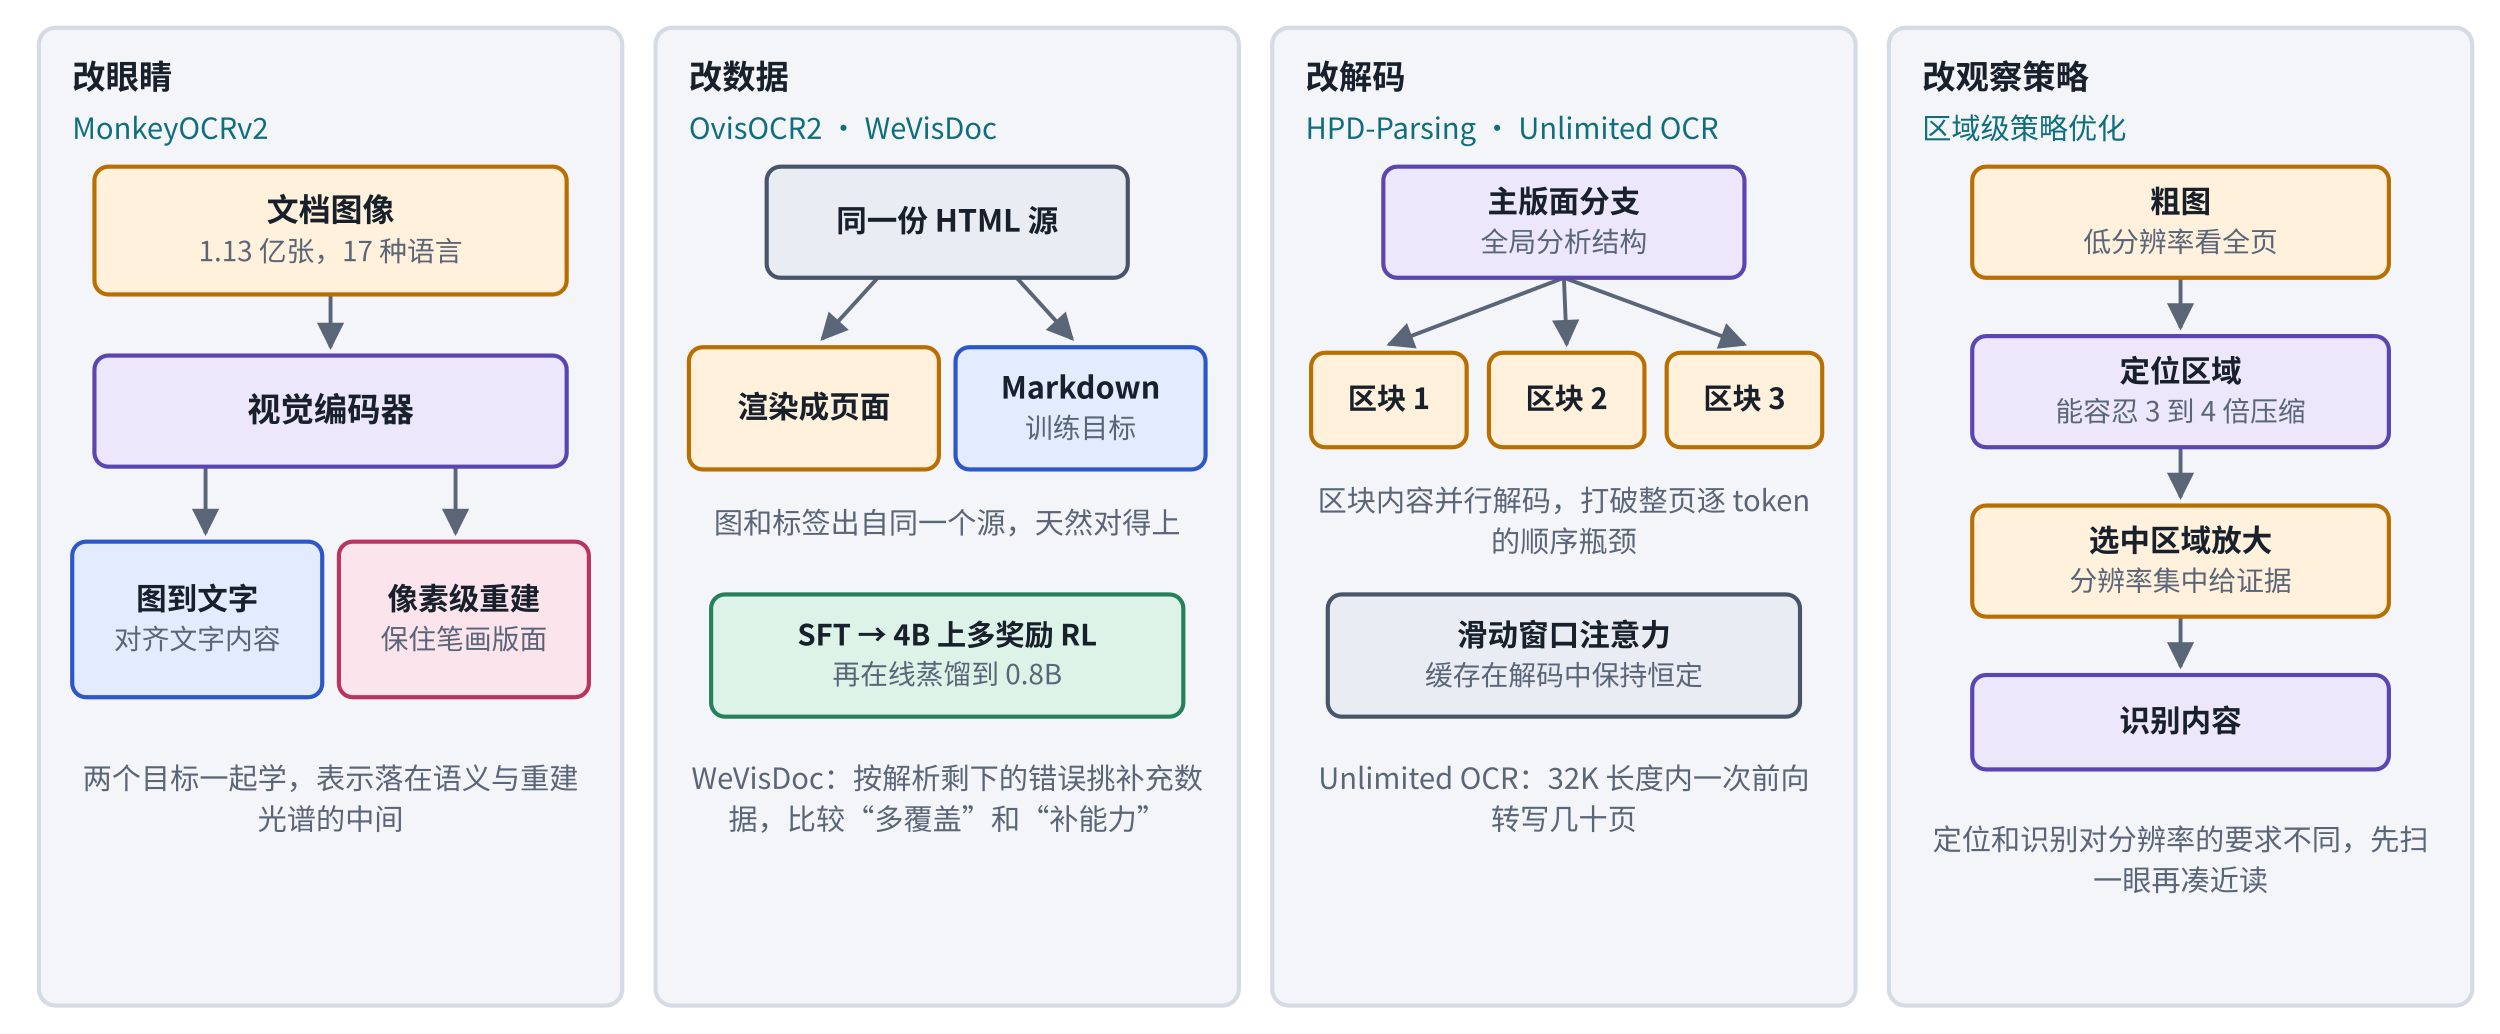
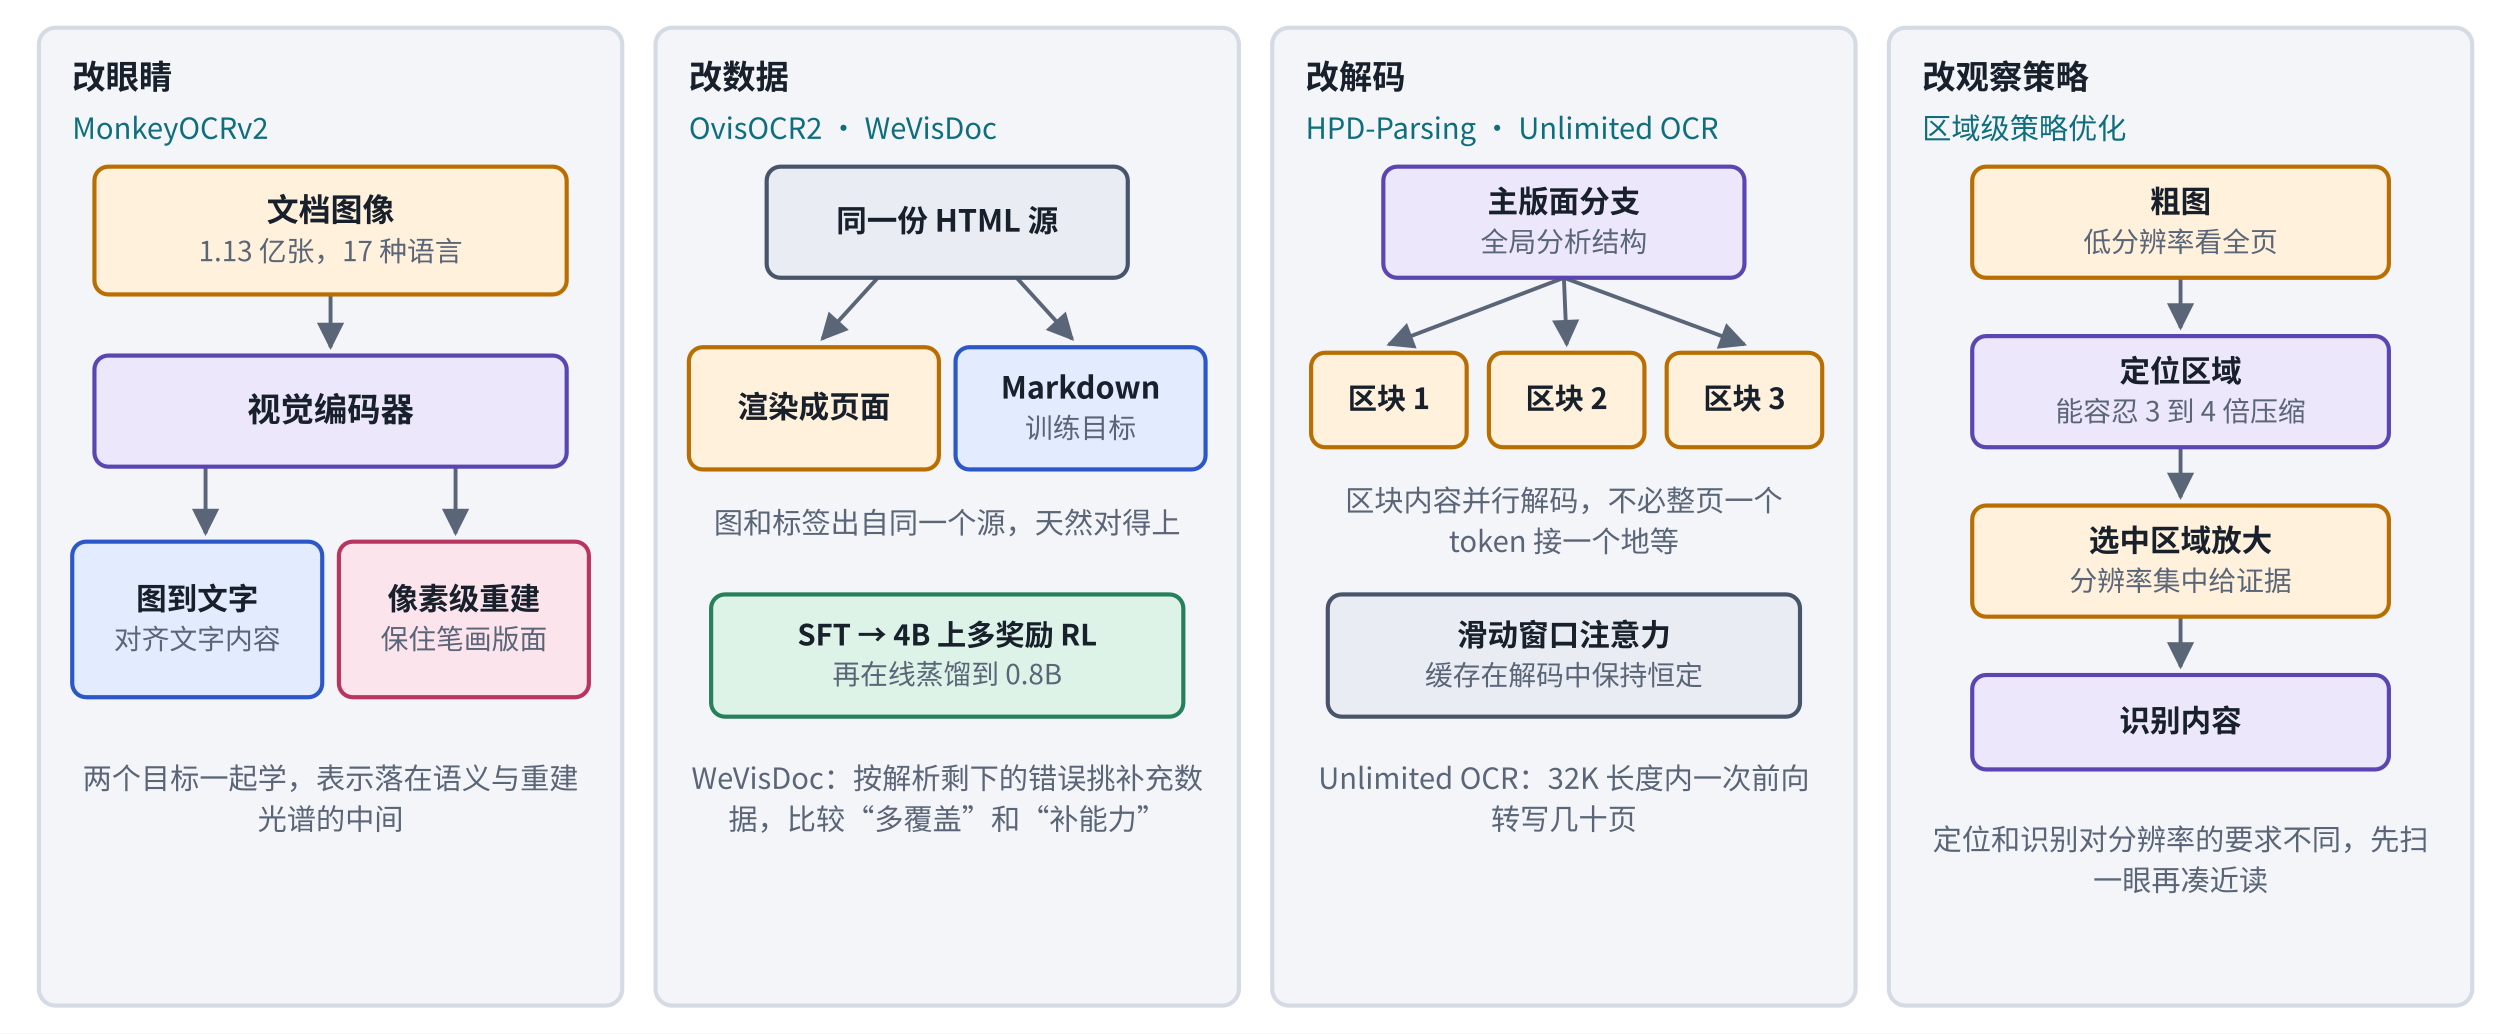
<svg xmlns="http://www.w3.org/2000/svg" viewBox="0 0 900 372" width="900" height="372" role="img" aria-label="看清文档的四个着力点">
  <defs>
    <marker id="u09ah-u09b2doc" viewBox="0 0 10 10" refX="9" refY="5" markerWidth="7" markerHeight="7" orient="auto-start-reverse">
      <path d="M0,0 L10,5 L0,10 z" fill="#5A6577" />
    </marker>
  </defs>
  <rect x="0" y="0" width="900" height="372" fill="#ffffff" />
  <rect x="14" y="10" width="210" height="352" rx="6" fill="#F3F5F8" stroke="#D5DBE4" stroke-width="1.5" />
  <rect x="236" y="10" width="210" height="352" rx="6" fill="#F3F5F8" stroke="#D5DBE4" stroke-width="1.5" />
  <rect x="458" y="10" width="210" height="352" rx="6" fill="#F3F5F8" stroke="#D5DBE4" stroke-width="1.5" />
  <rect x="680" y="10" width="210" height="352" rx="6" fill="#F3F5F8" stroke="#D5DBE4" stroke-width="1.5" />
  <path d="M119,106 L119,125" fill="none" stroke="#5A6577" stroke-width="1.4" marker-end="url(#u09ah-u09b2doc)" />
  <path d="M74,168 L74,192" fill="none" stroke="#5A6577" stroke-width="1.4" marker-end="url(#u09ah-u09b2doc)" />
  <path d="M164,168 L164,192" fill="none" stroke="#5A6577" stroke-width="1.4" marker-end="url(#u09ah-u09b2doc)" />
  <path d="M316,100 L296,122" fill="none" stroke="#5A6577" stroke-width="1.4" marker-end="url(#u09ah-u09b2doc)" />
  <path d="M366,100 L386,122" fill="none" stroke="#5A6577" stroke-width="1.4" marker-end="url(#u09ah-u09b2doc)" />
  <path d="M563,100 L500,124" fill="none" stroke="#5A6577" stroke-width="1.4" marker-end="url(#u09ah-u09b2doc)" />
  <path d="M563,100 L564,124" fill="none" stroke="#5A6577" stroke-width="1.4" marker-end="url(#u09ah-u09b2doc)" />
  <path d="M563,100 L628,124" fill="none" stroke="#5A6577" stroke-width="1.4" marker-end="url(#u09ah-u09b2doc)" />
  <path d="M785,100 L785,118" fill="none" stroke="#5A6577" stroke-width="1.4" marker-end="url(#u09ah-u09b2doc)" />
  <path d="M785,161 L785,179" fill="none" stroke="#5A6577" stroke-width="1.4" marker-end="url(#u09ah-u09b2doc)" />
  <path d="M785,222 L785,240" fill="none" stroke="#5A6577" stroke-width="1.4" marker-end="url(#u09ah-u09b2doc)" />
  <rect x="34" y="60" width="170" height="46" rx="5" fill="#FFF1DC" stroke="#B86E00" stroke-width="1.5" />
  <rect x="34" y="128" width="170" height="40" rx="5" fill="#ECE7FB" stroke="#5B45B0" stroke-width="1.5" />
  <rect x="26" y="195" width="90" height="56" rx="5" fill="#E3EBFF" stroke="#2B57C9" stroke-width="1.5" />
  <rect x="122" y="195" width="90" height="56" rx="5" fill="#FCE4EC" stroke="#B83560" stroke-width="1.5" />
  <rect x="276" y="60" width="130" height="40" rx="5" fill="#E9EDF3" stroke="#47546A" stroke-width="1.5" />
  <rect x="248" y="125" width="90" height="44" rx="5" fill="#FFF1DC" stroke="#B86E00" stroke-width="1.5" />
  <rect x="344" y="125" width="90" height="44" rx="5" fill="#E3EBFF" stroke="#2B57C9" stroke-width="1.5" />
  <rect x="256" y="214" width="170" height="44" rx="5" fill="#DDF3E8" stroke="#26805A" stroke-width="1.5" />
  <rect x="498" y="60" width="130" height="40" rx="5" fill="#ECE7FB" stroke="#5B45B0" stroke-width="1.5" />
  <rect x="472" y="127" width="56" height="34" rx="5" fill="#FFF1DC" stroke="#B86E00" stroke-width="1.5" />
  <rect x="536" y="127" width="56" height="34" rx="5" fill="#FFF1DC" stroke="#B86E00" stroke-width="1.5" />
  <rect x="600" y="127" width="56" height="34" rx="5" fill="#FFF1DC" stroke="#B86E00" stroke-width="1.5" />
  <rect x="478" y="214" width="170" height="44" rx="5" fill="#E9EDF3" stroke="#47546A" stroke-width="1.5" />
  <rect x="710" y="60" width="150" height="40" rx="5" fill="#FFF1DC" stroke="#B86E00" stroke-width="1.5" />
  <rect x="710" y="121" width="150" height="40" rx="5" fill="#ECE7FB" stroke="#5B45B0" stroke-width="1.5" />
  <rect x="710" y="182" width="150" height="40" rx="5" fill="#FFF1DC" stroke="#B86E00" stroke-width="1.5" />
  <rect x="710" y="243" width="150" height="34" rx="5" fill="#ECE7FB" stroke="#5B45B0" stroke-width="1.5" />
  <text x="26" y="32" text-anchor="start" font-size="12" font-weight="700" fill="#18202C" font-family="PingFang SC, Noto Sans CJK SC, Microsoft YaHei, sans-serif">改眼睛</text>
  <text x="26" y="50" text-anchor="start" font-size="10.5" font-weight="500" fill="#0E6E7E" font-family="PingFang SC, Noto Sans CJK SC, Microsoft YaHei, sans-serif">MonkeyOCRv2</text>
  <text x="248" y="32" text-anchor="start" font-size="12" font-weight="700" fill="#18202C" font-family="PingFang SC, Noto Sans CJK SC, Microsoft YaHei, sans-serif">改数据</text>
  <text x="248" y="50" text-anchor="start" font-size="10.5" font-weight="500" fill="#0E6E7E" font-family="PingFang SC, Noto Sans CJK SC, Microsoft YaHei, sans-serif">OvisOCR2 · WeVisDoc</text>
  <text x="470" y="32" text-anchor="start" font-size="12" font-weight="700" fill="#18202C" font-family="PingFang SC, Noto Sans CJK SC, Microsoft YaHei, sans-serif">改解码</text>
  <text x="470" y="50" text-anchor="start" font-size="10.5" font-weight="500" fill="#0E6E7E" font-family="PingFang SC, Noto Sans CJK SC, Microsoft YaHei, sans-serif">HPD-Parsing · Unlimited OCR</text>
  <text x="692" y="32" text-anchor="start" font-size="12" font-weight="700" fill="#18202C" font-family="PingFang SC, Noto Sans CJK SC, Microsoft YaHei, sans-serif">改观察策略</text>
  <text x="692" y="50" text-anchor="start" font-size="10.5" font-weight="500" fill="#0E6E7E" font-family="PingFang SC, Noto Sans CJK SC, Microsoft YaHei, sans-serif">区域级策略优化</text>
  <text x="119" y="79.665" text-anchor="middle" font-size="11.5" font-weight="600" fill="#18202C" font-family="PingFang SC, Noto Sans CJK SC, Microsoft YaHei, sans-serif">文档图像</text>
  <text x="119" y="94.035" text-anchor="middle" font-size="10" font-weight="400" fill="#5A6577" font-family="PingFang SC, Noto Sans CJK SC, Microsoft YaHei, sans-serif">1.13 亿张，17 种语言</text>
  <text x="119" y="151.72" text-anchor="middle" font-size="12" font-weight="600" fill="#18202C" font-family="PingFang SC, Noto Sans CJK SC, Microsoft YaHei, sans-serif">视觉编码器</text>
  <text x="71" y="219.51" text-anchor="middle" font-size="11" font-weight="600" fill="#18202C" font-family="PingFang SC, Noto Sans CJK SC, Microsoft YaHei, sans-serif">图到文字</text>
  <text x="71" y="233.69" text-anchor="middle" font-size="10" font-weight="400" fill="#5A6577" font-family="PingFang SC, Noto Sans CJK SC, Microsoft YaHei, sans-serif">对齐文字内容</text>
  <text x="167" y="219.51" text-anchor="middle" font-size="11" font-weight="600" fill="#18202C" font-family="PingFang SC, Noto Sans CJK SC, Microsoft YaHei, sans-serif">像素级重建</text>
  <text x="167" y="233.69" text-anchor="middle" font-size="10" font-weight="400" fill="#5A6577" font-family="PingFang SC, Noto Sans CJK SC, Microsoft YaHei, sans-serif">保住笔画版面</text>
  <text x="119" y="284" text-anchor="middle" font-size="10.5" font-weight="400" fill="#5A6577" font-family="PingFang SC, Noto Sans CJK SC, Microsoft YaHei, sans-serif">两个目标一起学，表示落在语义与重建</text>
  <text x="119" y="298.7" text-anchor="middle" font-size="10.5" font-weight="400" fill="#5A6577" font-family="PingFang SC, Noto Sans CJK SC, Microsoft YaHei, sans-serif">光谱的中间</text>
  <text x="341" y="83.41" text-anchor="middle" font-size="11" font-weight="600" fill="#18202C" font-family="PingFang SC, Noto Sans CJK SC, Microsoft YaHei, sans-serif">同一份 HTML 源</text>
  <text x="293" y="150.41" text-anchor="middle" font-size="11" font-weight="600" fill="#18202C" font-family="PingFang SC, Noto Sans CJK SC, Microsoft YaHei, sans-serif">渲染成页面</text>
  <text x="389" y="143.51" text-anchor="middle" font-size="11" font-weight="600" fill="#18202C" font-family="PingFang SC, Noto Sans CJK SC, Microsoft YaHei, sans-serif">Markdown</text>
  <text x="389" y="157.69" text-anchor="middle" font-size="10" font-weight="400" fill="#5A6577" font-family="PingFang SC, Noto Sans CJK SC, Microsoft YaHei, sans-serif">训练目标</text>
  <text x="341" y="192" text-anchor="middle" font-size="10.5" font-weight="400" fill="#5A6577" font-family="PingFang SC, Noto Sans CJK SC, Microsoft YaHei, sans-serif">图和标签出自同一个源，天然对得上</text>
  <text x="341" y="232.355" text-anchor="middle" font-size="10.5" font-weight="600" fill="#18202C" font-family="PingFang SC, Noto Sans CJK SC, Microsoft YaHei, sans-serif">SFT → 4B 上多奖励 RL</text>
  <text x="341" y="246.345" text-anchor="middle" font-size="10" font-weight="400" fill="#5A6577" font-family="PingFang SC, Noto Sans CJK SC, Microsoft YaHei, sans-serif">再在线蒸馏到 0.8B</text>
  <text x="341" y="284" text-anchor="middle" font-size="10.5" font-weight="400" fill="#5A6577" font-family="PingFang SC, Noto Sans CJK SC, Microsoft YaHei, sans-serif">WeVisDoc：按解析剩下的错误挑补充数</text>
  <text x="341" y="298.7" text-anchor="middle" font-size="10.5" font-weight="400" fill="#5A6577" font-family="PingFang SC, Noto Sans CJK SC, Microsoft YaHei, sans-serif">据，比较“多覆盖”和“补能力”</text>
  <text x="563" y="76.51" text-anchor="middle" font-size="11" font-weight="600" fill="#18202C" font-family="PingFang SC, Noto Sans CJK SC, Microsoft YaHei, sans-serif">主版面分支</text>
  <text x="563" y="90.69" text-anchor="middle" font-size="10" font-weight="400" fill="#5A6577" font-family="PingFang SC, Noto Sans CJK SC, Microsoft YaHei, sans-serif">全局分析结构</text>
  <text x="500" y="147.255" text-anchor="middle" font-size="10.5" font-weight="600" fill="#18202C" font-family="PingFang SC, Noto Sans CJK SC, Microsoft YaHei, sans-serif">区块 1</text>
  <text x="564" y="147.255" text-anchor="middle" font-size="10.5" font-weight="600" fill="#18202C" font-family="PingFang SC, Noto Sans CJK SC, Microsoft YaHei, sans-serif">区块 2</text>
  <text x="628" y="147.255" text-anchor="middle" font-size="10.5" font-weight="600" fill="#18202C" font-family="PingFang SC, Noto Sans CJK SC, Microsoft YaHei, sans-serif">区块 3</text>
-   <text x="563" y="184" text-anchor="middle" font-size="10.5" font-weight="400" fill="#5A6577" font-family="PingFang SC, Noto Sans CJK SC, Microsoft YaHei, sans-serif">区块内容并行解码，打破整页逐 token</text>
-   <text x="563" y="198.7" text-anchor="middle" font-size="10.5" font-weight="400" fill="#5A6577" font-family="PingFang SC, Noto Sans CJK SC, Microsoft YaHei, sans-serif">的顺序瓶颈</text>
+   <text x="563" y="184" text-anchor="middle" font-size="10.5" font-weight="400" fill="#5A6577" font-family="PingFang SC, Noto Sans CJK SC, Microsoft YaHei, sans-serif">区块内容并行解码，不必整页一个</text>
+   <text x="563" y="198.7" text-anchor="middle" font-size="10.5" font-weight="400" fill="#5A6577" font-family="PingFang SC, Noto Sans CJK SC, Microsoft YaHei, sans-serif">token 接一个地等</text>
  <text x="563" y="232.51" text-anchor="middle" font-size="11" font-weight="600" fill="#18202C" font-family="PingFang SC, Noto Sans CJK SC, Microsoft YaHei, sans-serif">滑动窗口注意力</text>
  <text x="563" y="246.69" text-anchor="middle" font-size="10" font-weight="400" fill="#5A6577" font-family="PingFang SC, Noto Sans CJK SC, Microsoft YaHei, sans-serif">缓存在解码中保持恒定</text>
  <text x="563" y="284" text-anchor="middle" font-size="10.5" font-weight="400" fill="#5A6577" font-family="PingFang SC, Noto Sans CJK SC, Microsoft YaHei, sans-serif">Unlimited OCR：32K 长度内一次前向</text>
  <text x="563" y="298.7" text-anchor="middle" font-size="10.5" font-weight="400" fill="#5A6577" font-family="PingFang SC, Noto Sans CJK SC, Microsoft YaHei, sans-serif">转写几十页</text>
  <text x="785" y="76.51" text-anchor="middle" font-size="11" font-weight="600" fill="#18202C" font-family="PingFang SC, Noto Sans CJK SC, Microsoft YaHei, sans-serif">粗图</text>
  <text x="785" y="90.69" text-anchor="middle" font-size="10" font-weight="400" fill="#5A6577" font-family="PingFang SC, Noto Sans CJK SC, Microsoft YaHei, sans-serif">低分辨率看全页</text>
  <text x="785" y="137.51" text-anchor="middle" font-size="11" font-weight="600" fill="#18202C" font-family="PingFang SC, Noto Sans CJK SC, Microsoft YaHei, sans-serif">定位区域</text>
  <text x="785" y="151.69" text-anchor="middle" font-size="10" font-weight="400" fill="#5A6577" font-family="PingFang SC, Noto Sans CJK SC, Microsoft YaHei, sans-serif">能容忍 3 到 4 倍压缩</text>
  <text x="785" y="198.51" text-anchor="middle" font-size="11" font-weight="600" fill="#18202C" font-family="PingFang SC, Noto Sans CJK SC, Microsoft YaHei, sans-serif">选中区域放大</text>
  <text x="785" y="212.69" text-anchor="middle" font-size="10" font-weight="400" fill="#5A6577" font-family="PingFang SC, Noto Sans CJK SC, Microsoft YaHei, sans-serif">分辨率集中给证据</text>
  <text x="785" y="263.41" text-anchor="middle" font-size="11" font-weight="600" fill="#18202C" font-family="PingFang SC, Noto Sans CJK SC, Microsoft YaHei, sans-serif">识别内容</text>
  <text x="785" y="306" text-anchor="middle" font-size="10.5" font-weight="400" fill="#5A6577" font-family="PingFang SC, Noto Sans CJK SC, Microsoft YaHei, sans-serif">定位和识别对分辨率的要求不同，先扫</text>
  <text x="785" y="320.7" text-anchor="middle" font-size="10.5" font-weight="400" fill="#5A6577" font-family="PingFang SC, Noto Sans CJK SC, Microsoft YaHei, sans-serif">一眼再凑近读</text>
</svg>
